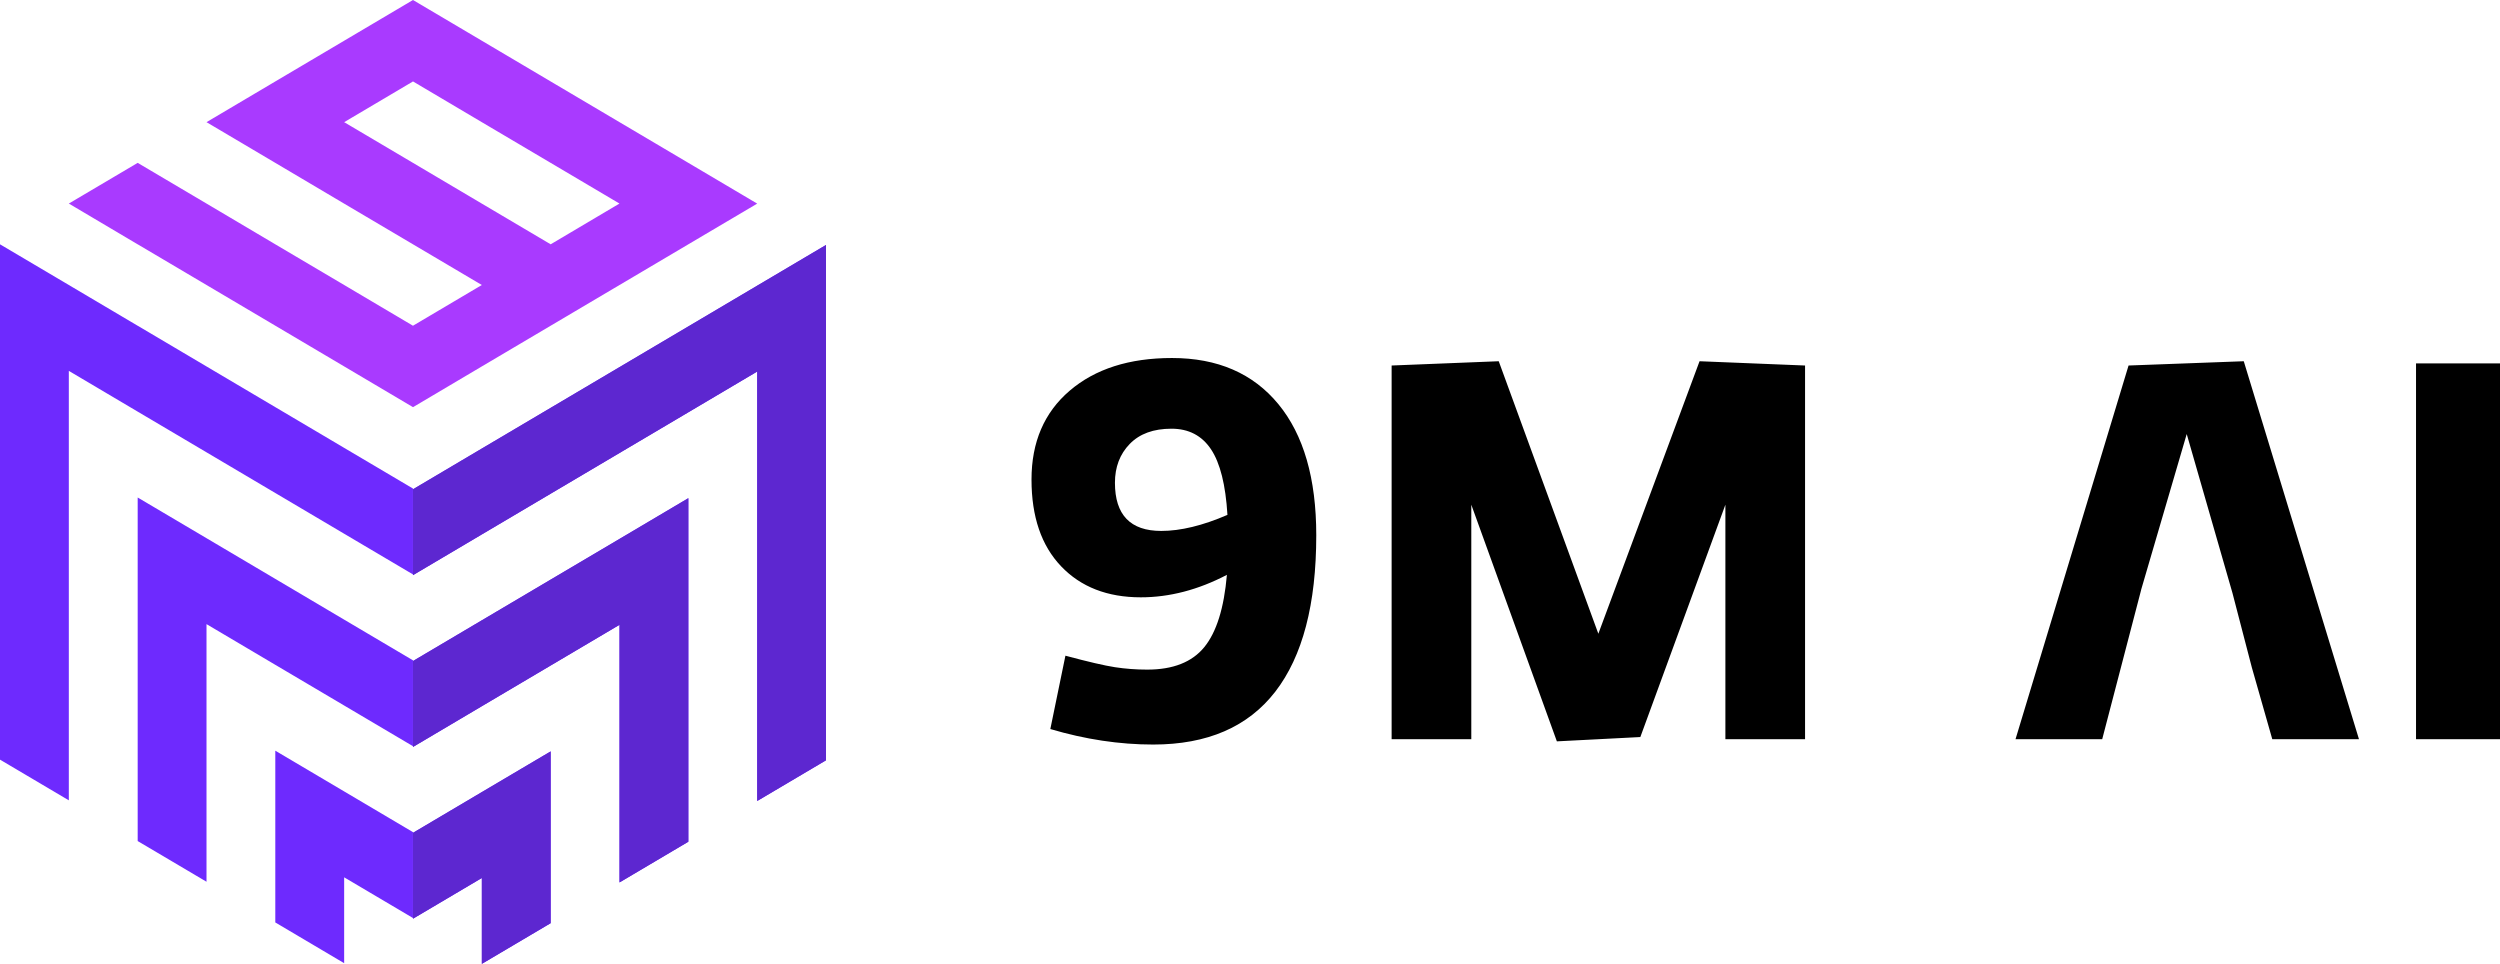
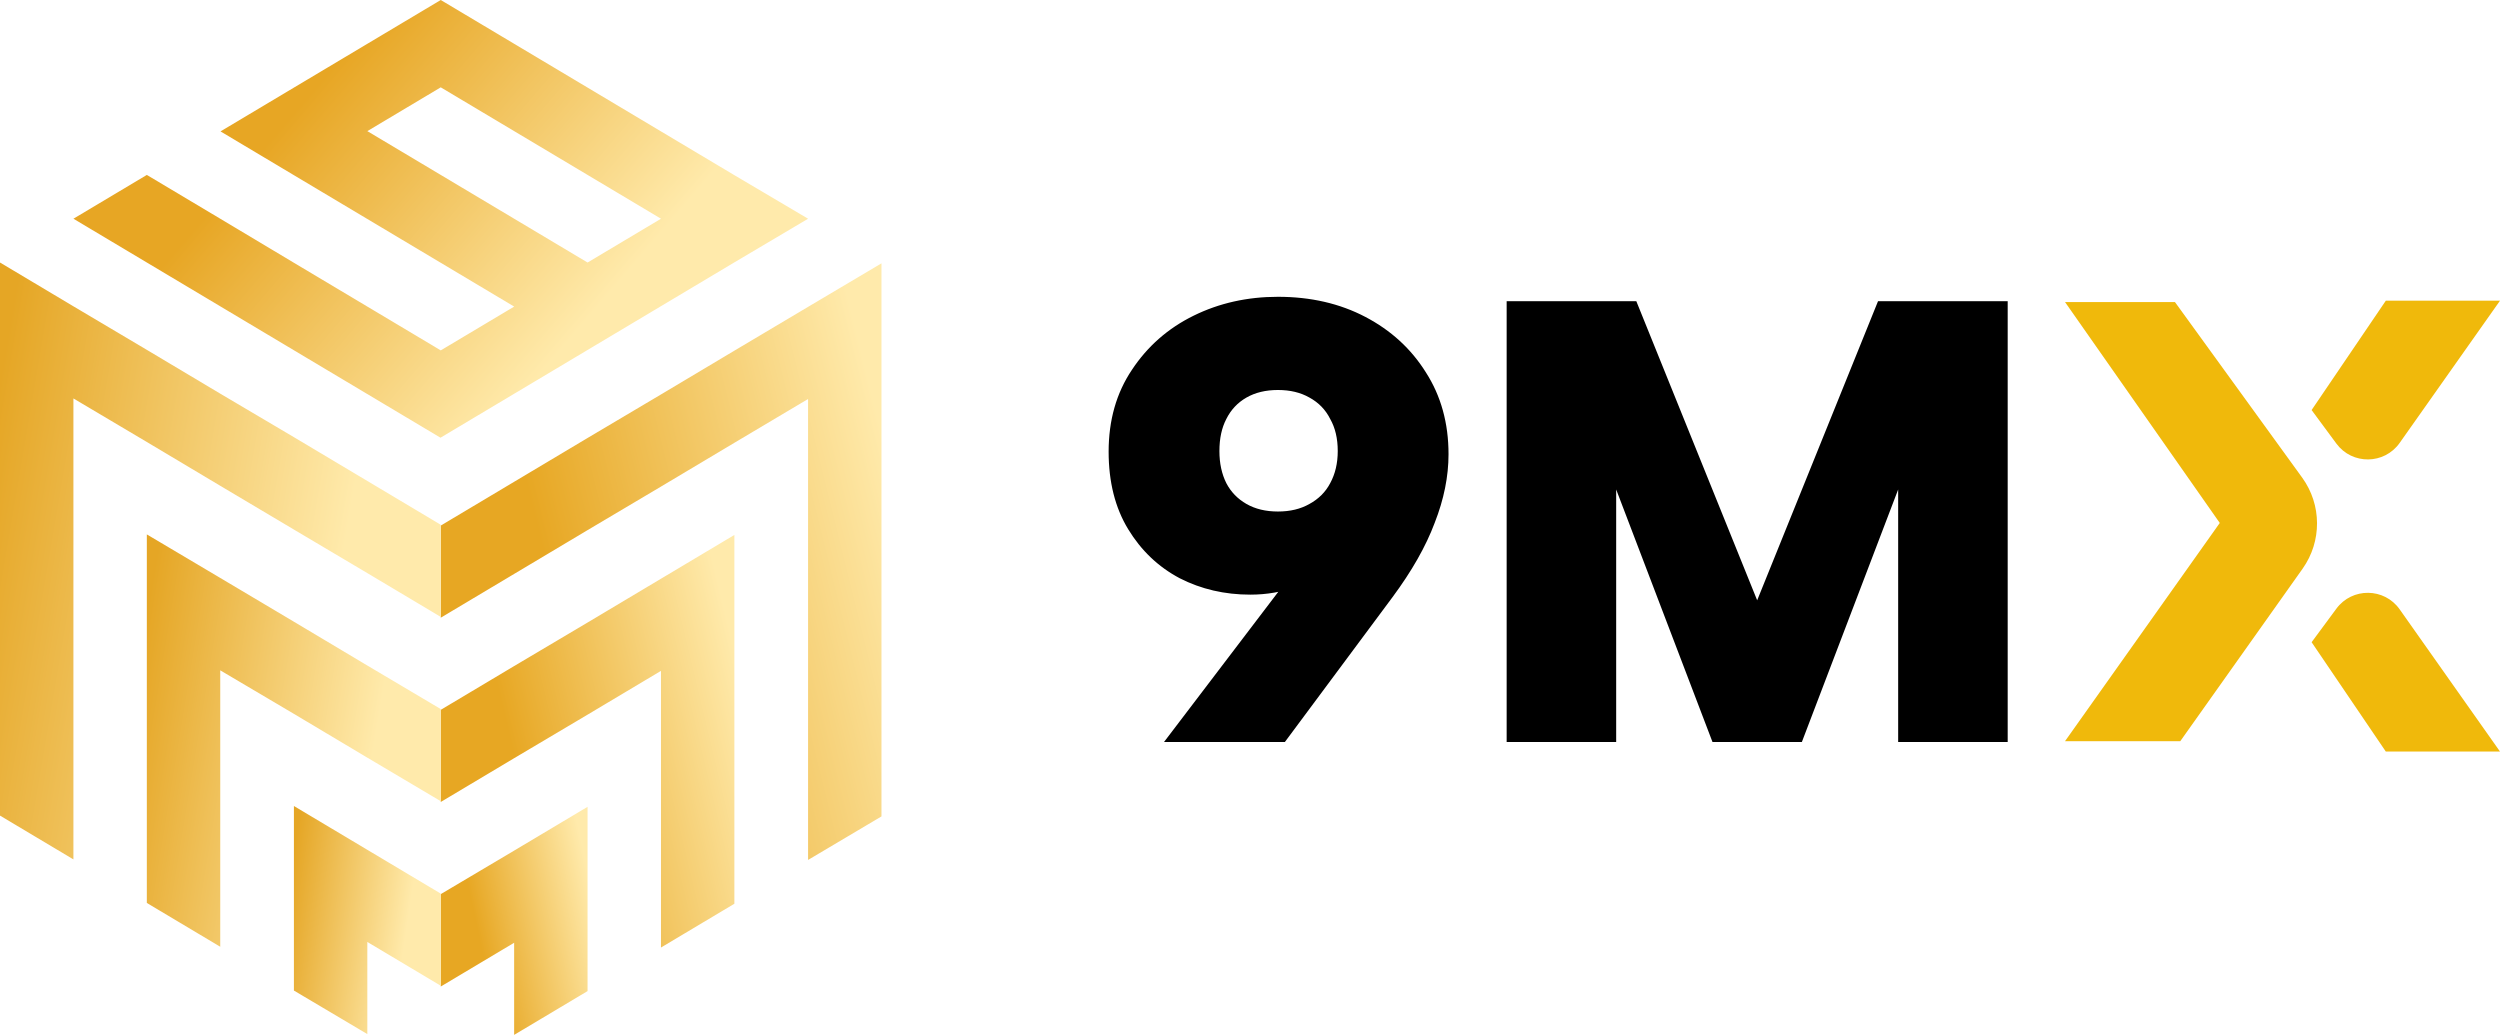
- <svg xmlns="http://www.w3.org/2000/svg" width="83px" height="32px" viewBox="0 0 83 32" version="1.1">
-   <g id="App" stroke="none" stroke-width="1" fill="none" fill-rule="evenodd">
-     <g id="Home" transform="translate(-24, -58)">
-       <g id="编组" transform="translate(24, 58)">
-         <g id="编组-2">
-           <polygon id="Fill-1" fill="#6E2AFE" points="0 25.22 2.285 26.571 2.285 12.313 4.571 13.666 6.856 15.017 9.14 16.368 11.426 17.72 13.711 19.071 13.711 16.22 11.426 14.869 9.14 13.517 6.856 12.166 4.571 10.814 4.569 10.814 2.285 9.462 0 8.111" />
-           <polygon id="Fill-2" fill="#6E2AFE" points="13.711 21.923 13.711 24.774 11.426 23.423 9.14 22.072 6.856 20.721 6.856 29.274 4.571 27.923 4.571 16.517 6.856 17.868 9.14 19.219 11.426 20.572" />
-           <path d="M13.72,19.106 L13.72,19.078 L13.72,19.106 Z" id="Fill-3" fill="#6E2AFE" />
-           <polygon id="Fill-4" fill="#6E2AFE" points="27.423 8.133 27.423 25.242 25.139 26.593 25.139 12.335 22.853 13.688 20.568 15.039 18.282 16.391 15.997 17.742 13.711 19.095 13.711 16.244 15.997 14.891 18.282 13.54 20.568 12.188 22.853 10.836 25.139 9.484" />
-           <polygon id="Fill-5" fill="#6E2AFE" points="22.853 16.539 22.853 27.945 20.568 29.296 20.568 20.743 18.282 22.095 15.997 23.446 13.711 24.799 13.711 21.946 15.997 20.594 18.282 19.242 20.568 17.891" />
-           <polygon id="Fill-6" fill="#6E2AFE" points="15.997 26.297 13.711 27.65 13.711 30.501 15.997 29.149 15.997 32 18.282 30.649 18.282 24.946" />
-           <polygon id="Fill-7" fill="#6E2AFE" points="9.14 30.625 11.426 31.978 11.426 29.127 13.711 30.478 13.711 27.627 11.426 26.275 9.14 24.923" />
-           <path d="M4.577,10.823 L4.579,10.823 L4.577,10.823 Z" id="Fill-8" fill="#A93AFF" />
-           <path d="M13.711,0 L11.426,1.352 L9.14,2.704 L6.856,4.056 L9.14,5.407 L11.425,6.76 L13.711,8.111 L15.996,9.462 L13.711,10.814 L13.71,10.814 L11.426,9.462 L9.14,8.111 L6.856,6.758 L4.571,5.407 L2.285,6.758 L4.569,8.111 L4.571,8.111 L6.856,9.462 L9.142,10.814 L11.426,12.165 L13.712,13.518 L15.997,12.165 L18.282,10.814 L20.568,9.462 L20.569,9.462 L22.853,8.111 L25.139,6.76 L22.853,5.407 L20.568,4.056 L18.282,2.704 L15.997,1.352 L13.711,0 Z M15.997,6.76 L13.711,5.407 L11.426,4.056 L13.711,2.704 L13.712,2.704 L15.996,4.056 L18.282,5.407 L20.566,6.758 L18.282,8.111 L15.997,6.76 Z" id="Fill-9" fill="#A93AFF" />
-           <path d="M18.289,13.527 L18.29,13.527 L18.289,13.527 Z" id="Fill-10" fill="#A93AFF" />
-           <g id="编组" transform="translate(13.711, 8.1328)" fill="#5D27D0">
-             <polygon id="Fill-11" points="13.712 8.8817842e-16 13.712 17.109 11.428 18.46 11.428 4.202 9.142 5.555 6.857 6.906 4.571 8.258 2.286 9.61 0 10.962 0 8.111 2.286 6.758 4.571 5.407 6.857 4.055 9.142 2.704 11.428 1.351" />
-             <polygon id="Fill-13" points="9.142 8.406 9.142 19.812 6.857 21.164 6.857 12.61 4.571 13.962 2.286 15.313 4.98364803e-05 16.666 4.98364803e-05 13.813 2.286 12.461 4.571 11.11 6.857 9.759" />
-           </g>
-           <polygon id="Fill-15" fill="#5D27D0" points="18.282 24.946 18.282 30.649 15.997 32 15.997 29.149 13.711 30.501 13.711 27.65 15.997 26.297" />
-         </g>
-         <path d="M38.553,17.627 C39.196,17.627 39.929,17.45 40.751,17.094 C40.691,16.099 40.51,15.373 40.206,14.917 C39.902,14.461 39.464,14.233 38.892,14.233 C38.296,14.233 37.835,14.401 37.507,14.739 C37.179,15.077 37.016,15.506 37.016,16.028 C37.016,17.094 37.528,17.627 38.553,17.627 M38.088,22.231 C38.946,22.231 39.577,21.982 39.983,21.484 C40.388,20.987 40.638,20.187 40.733,19.085 C39.78,19.583 38.827,19.831 37.874,19.831 C36.766,19.831 35.884,19.488 35.229,18.801 C34.573,18.113 34.246,17.154 34.246,15.921 C34.246,14.677 34.668,13.694 35.514,12.971 C36.36,12.248 37.492,11.886 38.91,11.886 C40.423,11.886 41.6,12.396 42.44,13.415 C43.28,14.434 43.7,15.886 43.7,17.77 C43.7,20.057 43.247,21.787 42.342,22.96 C41.436,24.133 40.084,24.719 38.285,24.719 C37.165,24.719 36.027,24.547 34.871,24.204 L35.372,21.769 C36.122,21.97 36.67,22.098 37.016,22.151 C37.361,22.204 37.719,22.231 38.088,22.231 M48.847,16.756 L48.847,24.542 L46.202,24.542 L46.202,12.135 L49.758,11.993 L53.065,21.04 L56.425,11.993 L59.928,12.135 L59.928,24.542 L57.283,24.542 L57.283,16.756 L54.459,24.47 L51.688,24.613 L48.847,16.756 Z M80.212,24.542 L83,24.542 L83,12.064 L80.212,12.064 L80.212,24.542 Z M74.493,11.993 L70.668,12.135 L66.915,24.542 L69.793,24.542 L71.083,19.596 L71.087,19.575 L72.599,14.41 L74.118,19.689 L74.761,22.16 L75.44,24.542 L78.318,24.542 L74.493,11.993 Z" id="形状结合" fill="#000000" />
-       </g>
-     </g>
-   </g>
+ <svg xmlns="http://www.w3.org/2000/svg" fill="none" version="1.1" width="860" height="356" viewBox="0 0 860 356">
+   <defs>
+     <linearGradient x1="1.046" y1="0.415" x2="0.293" y2="0.667" id="master_svg0_25_0111">
+       <stop offset="0%" stop-color="#FFEAAB" stop-opacity="1" />
+       <stop offset="100%" stop-color="#E7A723" stop-opacity="1" />
+     </linearGradient>
+     <linearGradient x1="1.046" y1="0.415" x2="0.293" y2="0.667" id="master_svg1_25_0112">
+       <stop offset="0%" stop-color="#FFEAAB" stop-opacity="1" />
+       <stop offset="100%" stop-color="#E7A723" stop-opacity="1" />
+     </linearGradient>
+     <linearGradient x1="1.046" y1="0.415" x2="0.293" y2="0.667" id="master_svg2_25_0113">
+       <stop offset="0%" stop-color="#FFEAAB" stop-opacity="1" />
+       <stop offset="100%" stop-color="#E7A723" stop-opacity="1" />
+     </linearGradient>
+     <linearGradient x1="0.781" y1="0.486" x2="-0.025" y2="0.3" id="master_svg3_25_0114">
+       <stop offset="0%" stop-color="#FFEAAB" stop-opacity="1" />
+       <stop offset="100%" stop-color="#E5A625" stop-opacity="1" />
+     </linearGradient>
+     <linearGradient x1="0.781" y1="0.486" x2="-0.025" y2="0.3" id="master_svg4_25_0115">
+       <stop offset="0%" stop-color="#FFEAAB" stop-opacity="1" />
+       <stop offset="100%" stop-color="#E5A625" stop-opacity="1" />
+     </linearGradient>
+     <linearGradient x1="0.781" y1="0.486" x2="-0.025" y2="0.3" id="master_svg5_25_0116">
+       <stop offset="0%" stop-color="#FFEAAB" stop-opacity="1" />
+       <stop offset="100%" stop-color="#E5A625" stop-opacity="1" />
+     </linearGradient>
+     <linearGradient x1="0.66" y1="0.807" x2="0.152" y2="0.548" id="master_svg6_25_0117">
+       <stop offset="0%" stop-color="#FFEAAB" stop-opacity="1" />
+       <stop offset="100%" stop-color="#E7A624" stop-opacity="1" />
+     </linearGradient>
+   </defs>
+   <path d="M303.228,90.585L303.228,280.844L277.975,295.819L277.975,137.253L252.629,152.32L227.375,167.386L202.121,182.361L176.868,197.427L151.614,212.494L151.614,180.799L176.868,165.733L202.121,150.667L227.375,135.692L252.629,120.626L277.975,105.559L303.228,90.585Z" fill="url(#master_svg0_25_0111)" fill-opacity="1" style="mix-blend-mode:passthrough" />
+   <path d="M252.627,184.016L252.627,310.886L227.374,325.952L227.374,230.777L202.12,245.843L176.866,260.818L151.613,275.884L151.613,244.189L176.866,229.123L202.12,214.148L227.374,199.082L252.627,184.016Z" fill="url(#master_svg1_25_0112)" fill-opacity="1" style="mix-blend-mode:passthrough" />
+   <path d="M202.12,277.544L202.12,340.934L176.866,356L176.866,324.305L151.613,339.371L151.613,307.585L176.866,292.611L202.12,277.544Z" fill="url(#master_svg2_25_0113)" fill-opacity="1" style="mix-blend-mode:passthrough" />
+   <path d="M151.613,180.521L151.613,212.215L126.359,197.149L101.106,182.174L75.761,167.108L50.507,152.042L25.254,137.067L25.254,295.632L0,280.566L0,90.306L25.254,105.373L50.507,120.347L75.761,135.414L101.106,150.388L126.359,165.454L151.613,180.521Z" fill="url(#master_svg3_25_0114)" fill-opacity="1" style="mix-blend-mode:passthrough" />
+   <path d="M151.617,243.917L151.617,275.612L126.363,260.637L101.11,245.571L75.763,230.596L75.763,325.68L50.51,310.614L50.51,183.835L75.763,198.81L101.11,213.876L126.363,228.942L151.617,243.917Z" fill="url(#master_svg4_25_0115)" fill-opacity="1" style="mix-blend-mode:passthrough" />
+   <path d="M151.614,307.403L151.614,339.097L126.361,324.03L126.361,355.725L101.107,340.751L101.107,277.269L126.361,292.335L151.614,307.403Z" fill="url(#master_svg5_25_0116)" fill-opacity="1" style="mix-blend-mode:passthrough" />
+   <path d="M252.633,60.266L227.379,45.2L202.125,30.132L176.872,15.066L151.618,0L126.365,15.066L101.111,30.132L75.857,45.2L101.111,60.266L126.365,75.332L151.618,90.398L176.872,105.464L151.618,120.532L126.365,105.464L101.111,90.398L75.766,75.241L50.513,60.173L25.259,75.241L50.513,90.307L75.766,105.373L101.02,120.439L126.273,135.507L151.527,150.573L176.781,135.507L202.034,120.439L227.288,105.373L252.54,90.307L277.978,75.241L252.633,60.266ZM202.125,90.307L176.872,75.241L151.618,60.173L126.365,45.107L151.618,30.041L176.872,45.107L202.125,60.173L227.379,75.241L202.125,90.307Z" fill="url(#master_svg6_25_0117)" fill-opacity="1" style="mix-blend-mode:passthrough" />
+   <path d="M555.964,255.246L518.289,255.246L518.289,103.615L562.893,103.615L604.467,206.508L646.04,103.615L690.645,103.615L690.645,255.246L652.969,255.246L652.969,168.383L619.841,255.246L589.094,255.246L555.964,168.383L555.964,255.246Z" fill="#000000" fill-opacity="1" style="mix-blend-mode:passthrough" />
+   <path d="M439.615,102.098C450.875,102.098,460.907,104.409,469.712,109.03C478.517,113.651,485.446,120.005,490.498,128.091C495.695,136.178,498.293,145.565,498.293,156.251C498.293,163.905,496.706,171.776,493.53,179.863C490.498,187.95,485.662,196.47,479.022,205.424L441.997,255.245L400.424,255.245L444.594,197.191L474.475,161.884C472.454,175.603,467.402,186.145,459.318,193.509C451.235,200.875,441.491,204.557,430.087,204.557C421.282,204.557,413.198,202.679,405.837,198.924C398.474,195.026,392.556,189.394,388.082,182.028C383.606,174.664,381.369,165.783,381.369,155.385C381.369,144.554,384.04,135.168,389.38,127.225C394.721,119.139,401.795,112.928,410.6,108.596C419.405,104.263,429.078,102.098,439.615,102.098ZM460.185,155.169C460.185,150.836,459.318,147.154,457.586,144.121C455.999,140.945,453.617,138.489,450.441,136.756C447.41,135.023,443.8,134.157,439.615,134.157C435.428,134.157,431.82,135.023,428.789,136.756C425.757,138.489,423.447,140.945,421.86,144.121C420.271,147.154,419.478,150.836,419.478,155.169C419.478,159.356,420.271,163.04,421.86,166.215C423.447,169.249,425.757,171.632,428.789,173.365C431.82,175.097,435.428,175.963,439.615,175.963C443.8,175.963,447.41,175.097,450.441,173.365C453.617,171.632,455.999,169.249,457.586,166.215C459.318,163.04,460.185,159.356,460.185,155.169Z" fill="#000000" fill-opacity="1" style="mix-blend-mode:passthrough" />
+   <path d="M860,103.441L820.718,103.441L795.193,141.056L803.716,152.595C809.157,159.96,820.207,159.84,825.486,152.358L860,103.441Z" fill="#F0B90B" fill-opacity="1" style="mix-blend-mode:passthrough" />
+   <path d="M860,258.533L820.718,258.533L795.193,220.918L803.716,209.38C809.157,202.014,820.207,202.135,825.486,209.616L860,258.533Z" fill="#F0B90B" fill-opacity="1" style="mix-blend-mode:passthrough" />
+   <path d="M748.181,103.905L710.367,103.905L763.6,179.898L710.367,254.964L750.017,254.964L792.106,195.614C798.768,186.22,798.703,173.623,791.945,164.297L748.181,103.905Z" fill="#F0B90B" fill-opacity="1" style="mix-blend-mode:passthrough" />
</svg>
